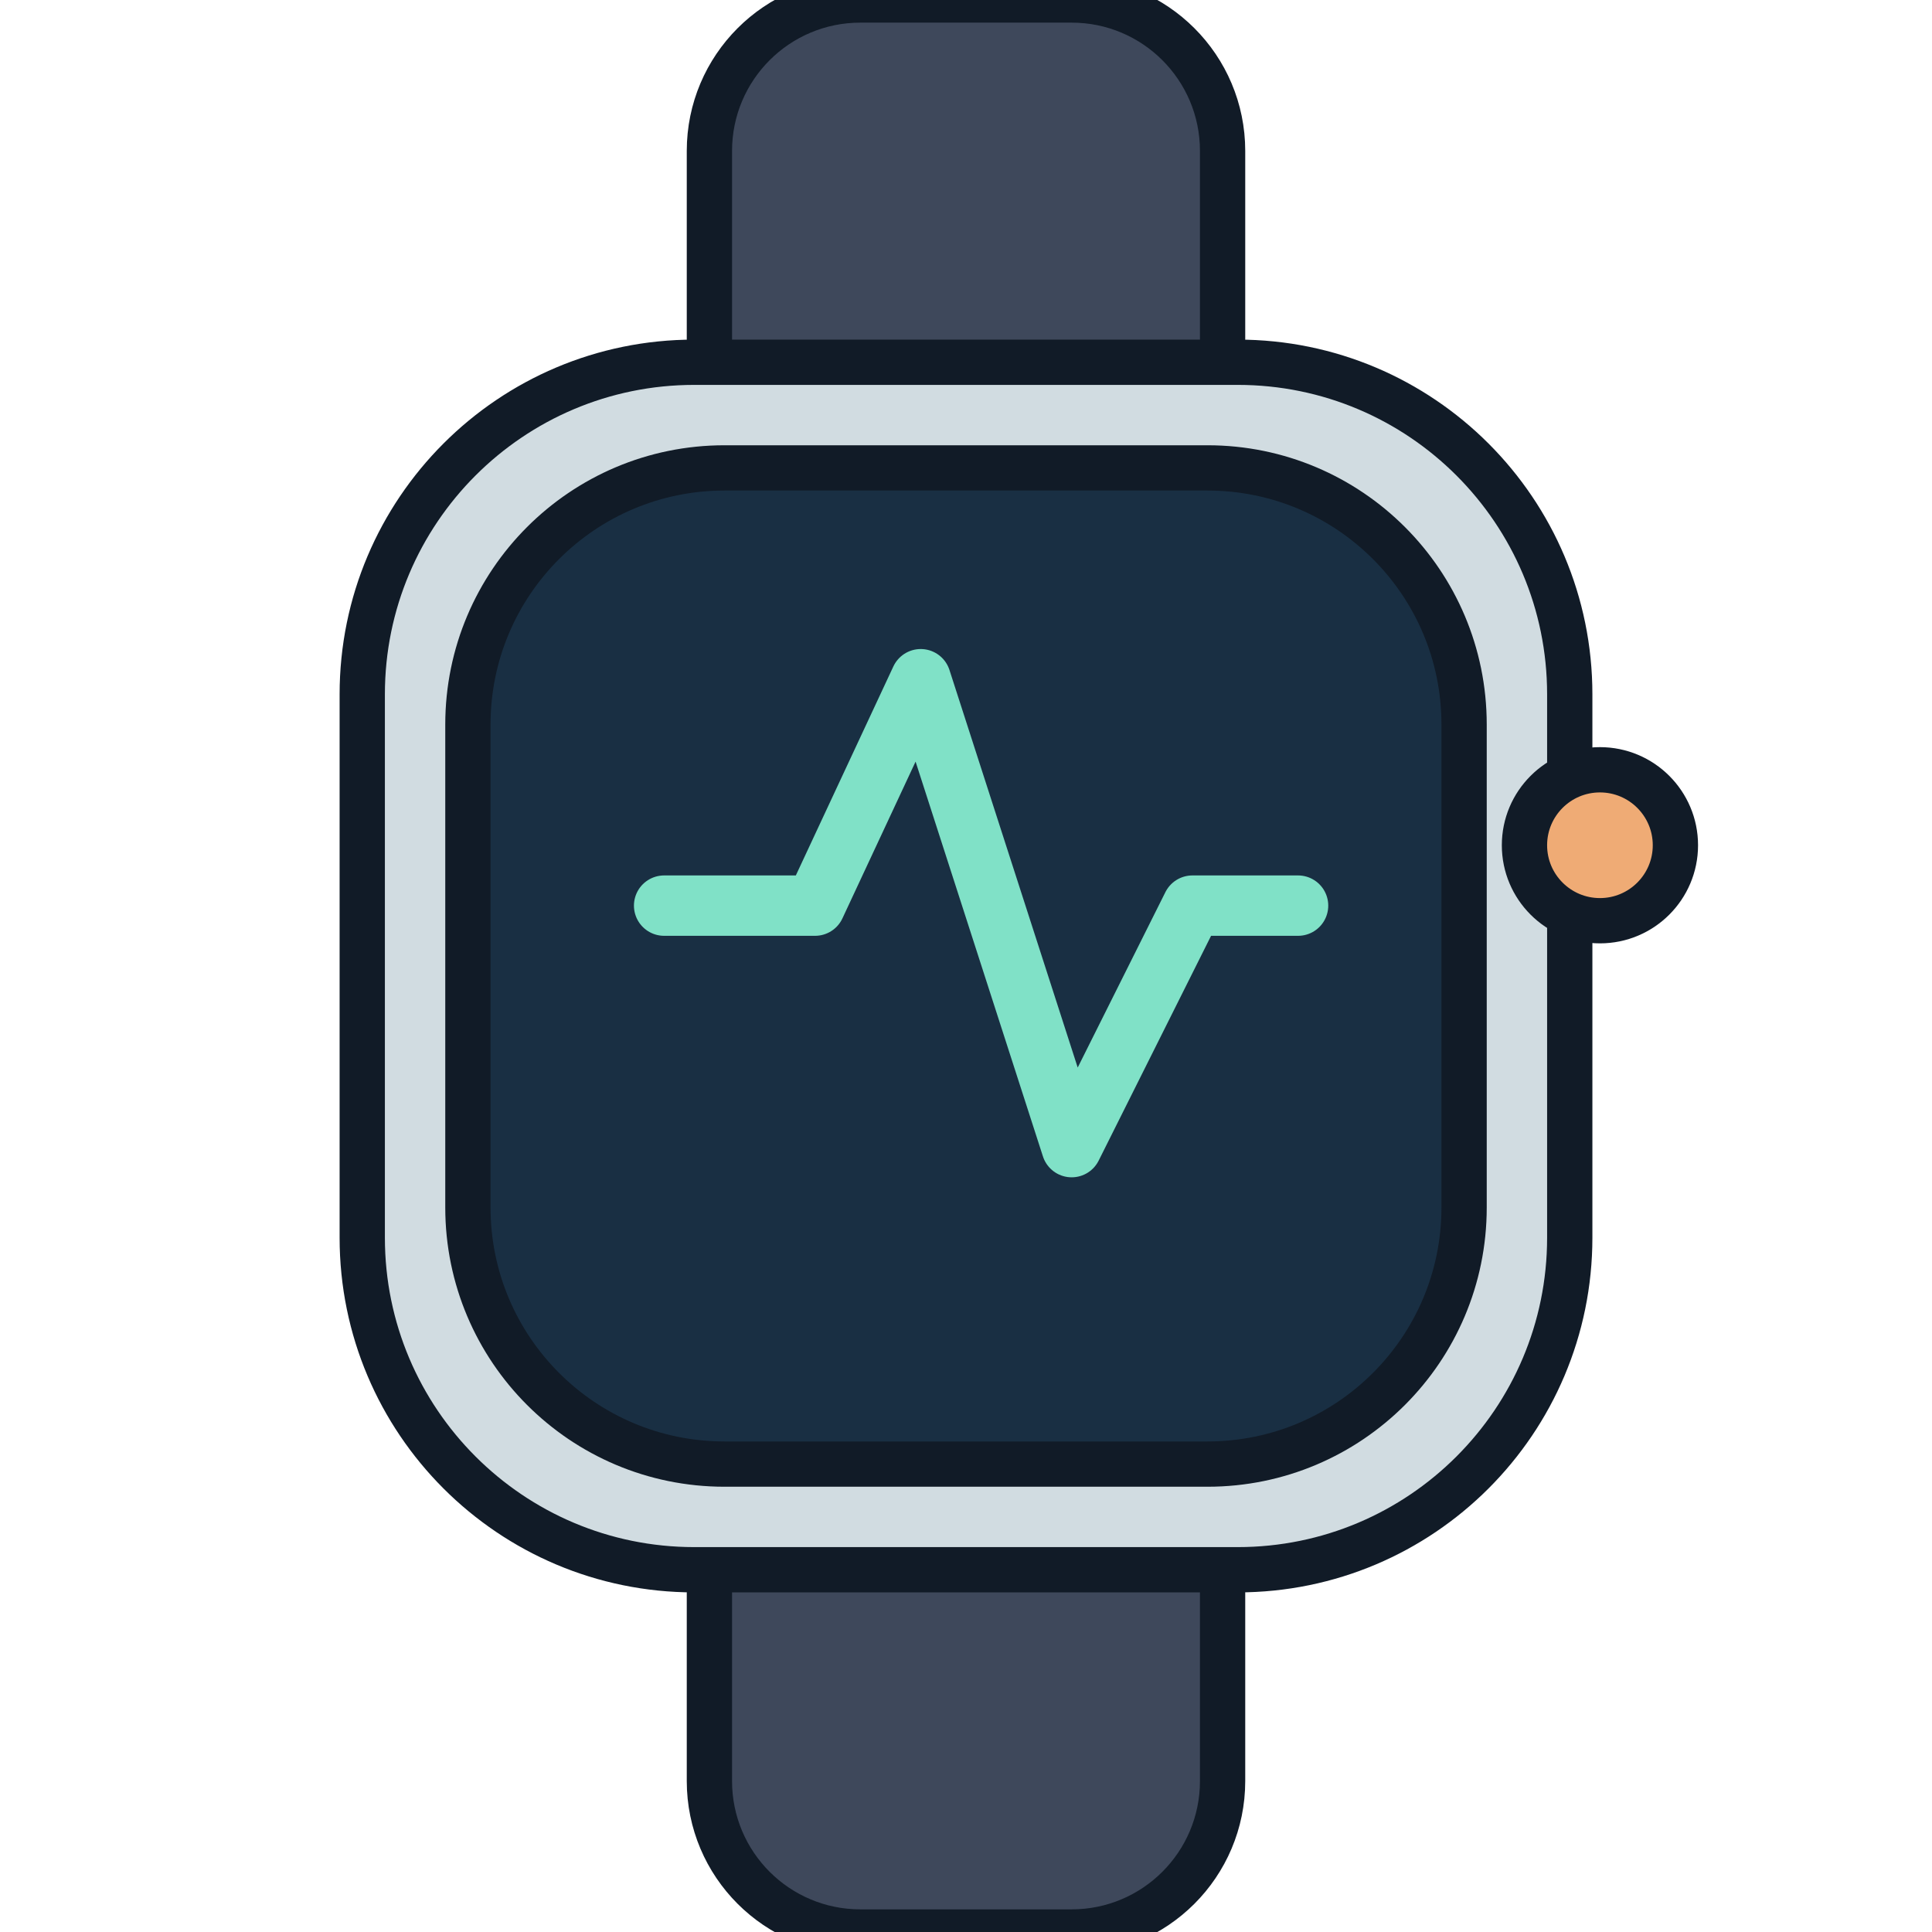
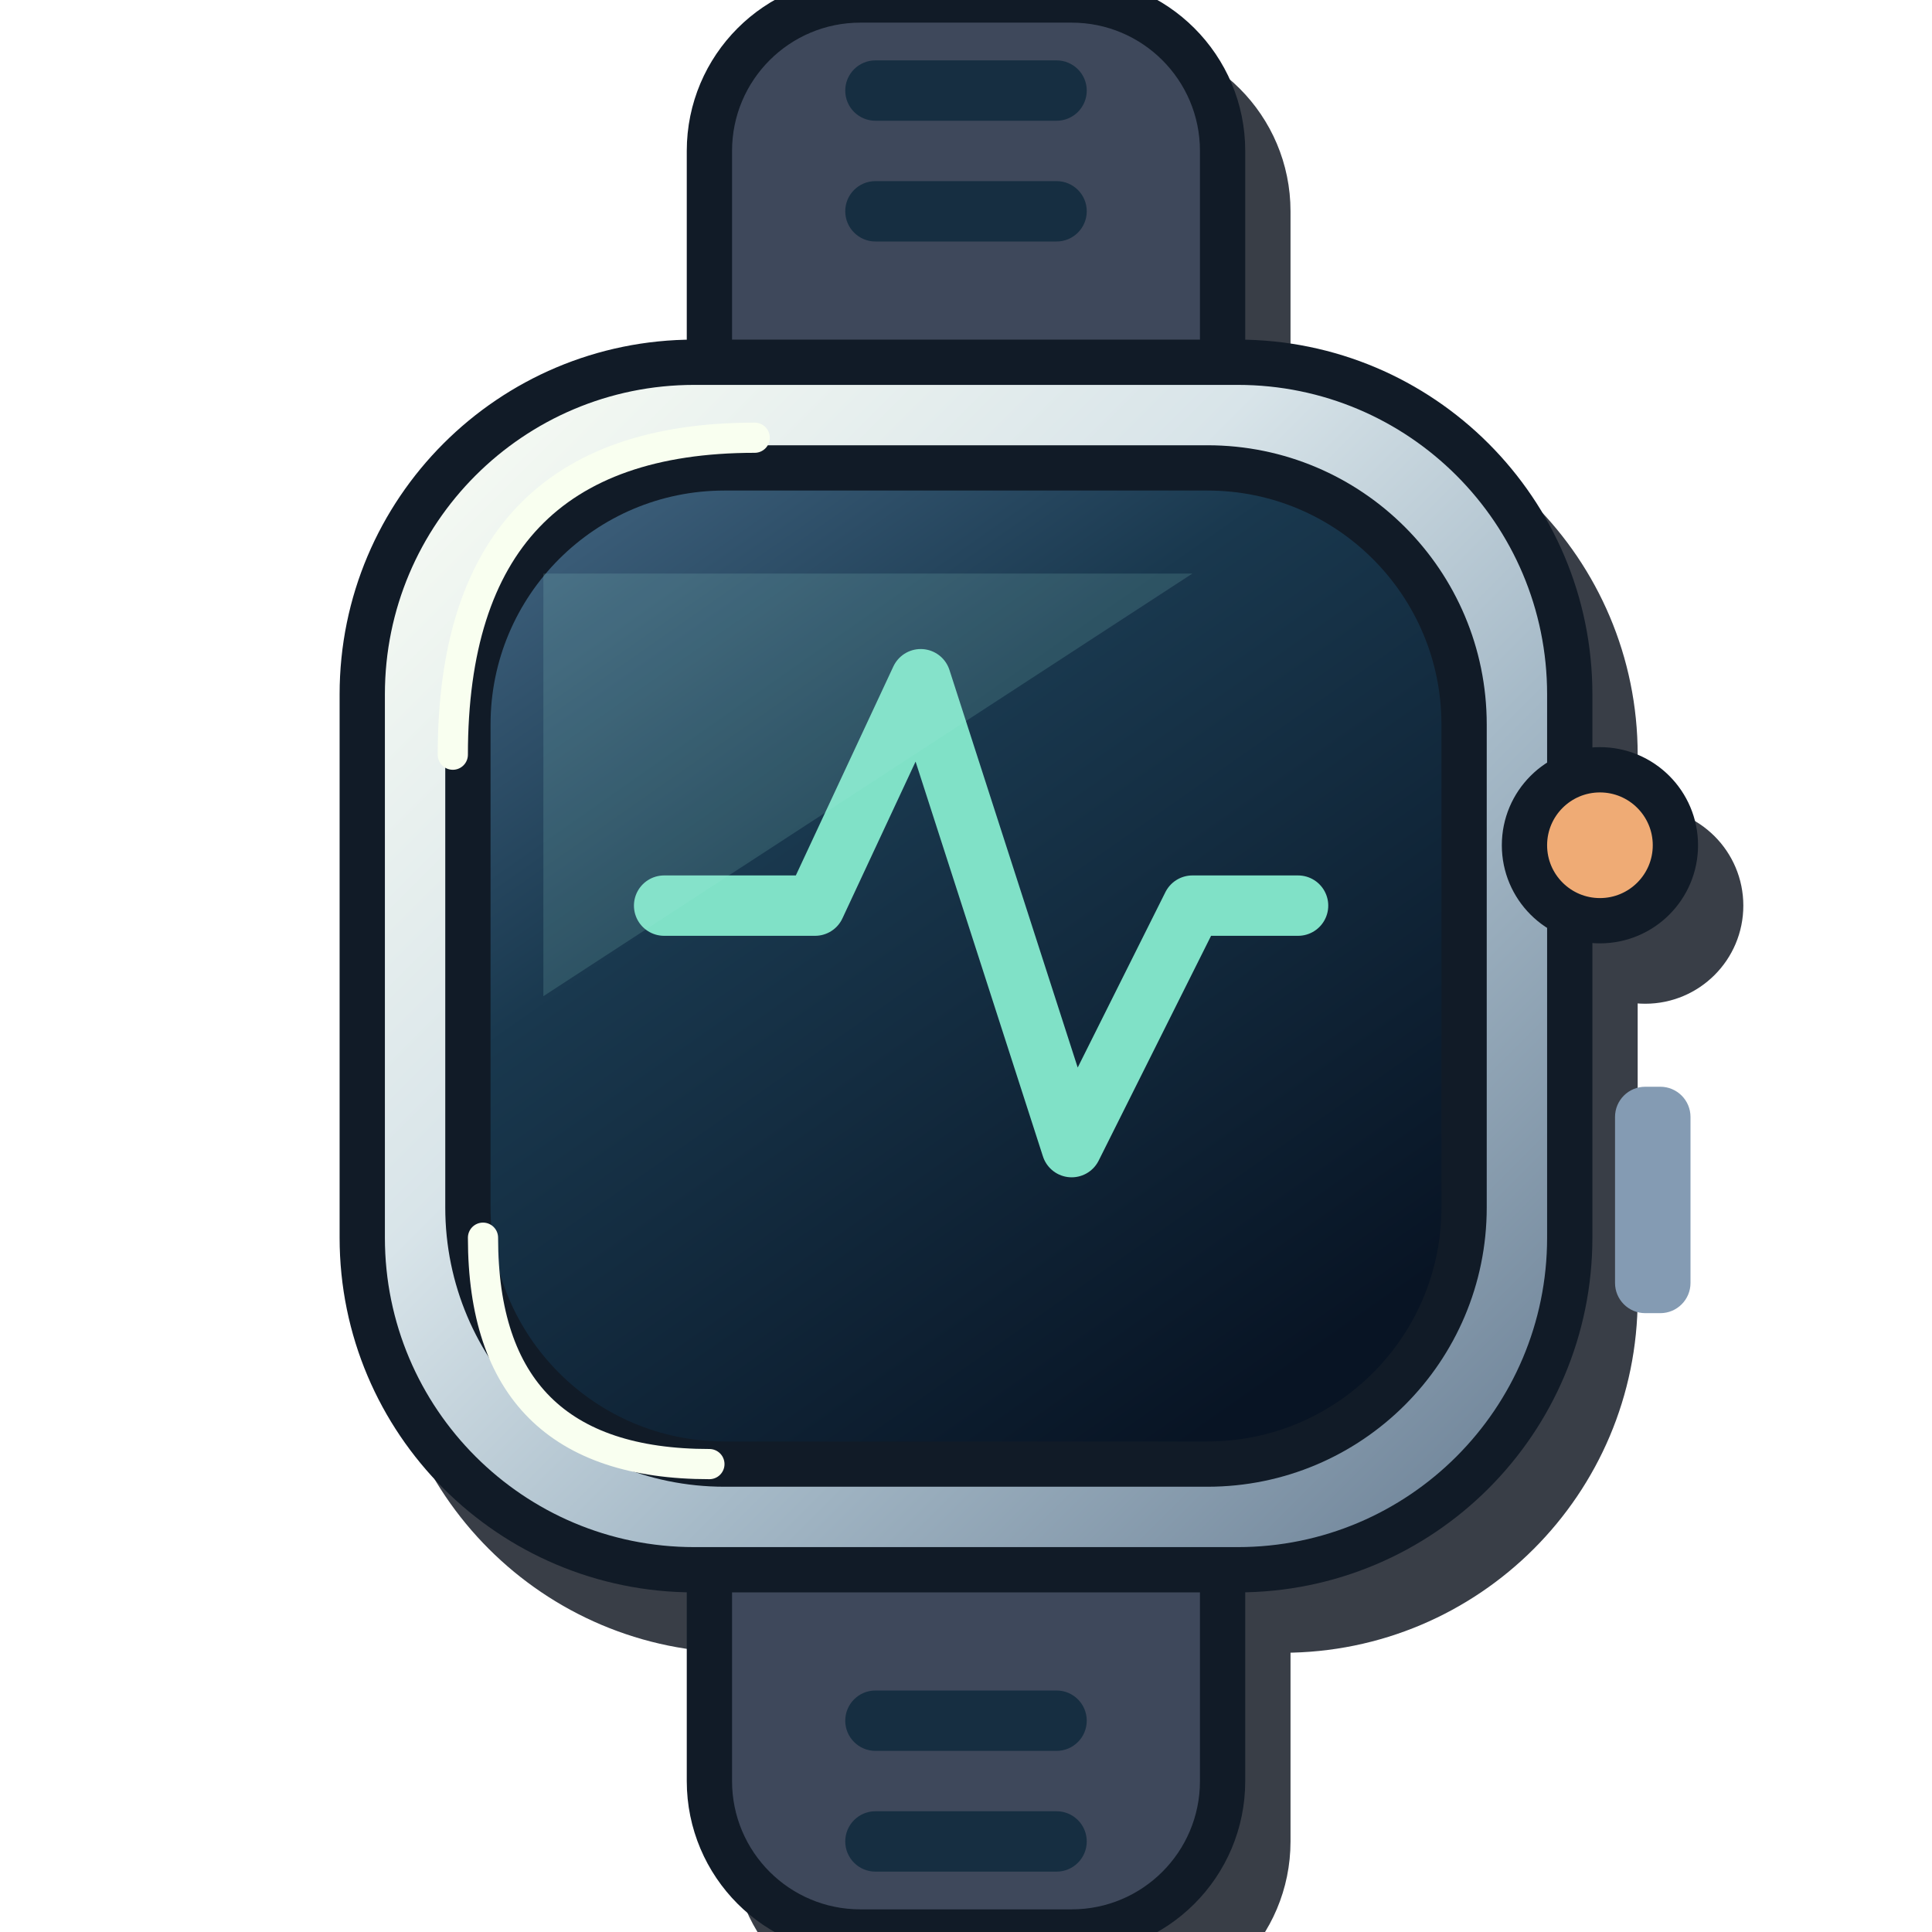
<svg xmlns="http://www.w3.org/2000/svg" width="128" height="128" viewBox="0 0 128 128">
  <g stroke-linecap="round" stroke-linejoin="round">
+     <defs>
+       <linearGradient id="pearl" x1="0" y1="0" x2="1" y2="1">
+         <stop stop-color="#fcfff5" />
+         <stop offset=".38" stop-color="#d8e4e9" />
+         <stop offset=".62" stop-color="#a6bac8" />
+         <stop offset="1" stop-color="#667b91" />
+       </linearGradient>
+       <linearGradient id="body" x1="0" y1="0" x2="1" y2="1">
+         <stop stop-color="#6b829c" />
+         <stop offset=".4" stop-color="#334c66" />
+         <stop offset="1" stop-color="#102237" />
+       </linearGradient>
+       <linearGradient id="glass" x1="0" y1="0" x2=".7" y2="1">
+         <stop stop-color="#456885" />
+         <stop offset=".4" stop-color="#19384e" />
+         <stop offset="1" stop-color="#081424" />
+       </linearGradient>
+       <linearGradient id="steel" x1="0" y1="0" x2="1" y2="0">
+         <stop stop-color="#d6d1b9" />
+         <stop offset=".35" stop-color="#7d8e9f" />
+         <stop offset=".7" stop-color="#56647b" />
+         <stop offset="1" stop-color="#bdc1b5" />
+       </linearGradient>
+     </defs>
+     <g transform="translate(3 4)" opacity=".8">
+       <rect x="47" y="0" width="34" height="128" rx="10" fill="#070e19" stroke="#070e19" stroke-width="3" />
+       <rect x="24" y="24" width="80" height="80" rx="22" fill="#070e19" stroke="#070e19" stroke-width="3" />
+       <rect x="31" y="31" width="66" height="66" rx="17" fill="#070e19" stroke="#070e19" stroke-width="3" />
+       <circle cx="106" cy="56" r="5" fill="#070e19" stroke="#070e19" stroke-width="3" />
+       <path d="M44 60h10l7-15 10 31 8-16h7" fill="none" stroke="#070e19" stroke-width="4" stroke-linecap="round" stroke-linejoin="round" />
+     </g>
    <rect x="47" y="0" width="34" height="128" rx="10" fill="#3e485b" stroke="#111b27" stroke-width="3" />
-     <rect x="24" y="24" width="80" height="80" rx="22" fill="#d1dce1" stroke="#111b27" stroke-width="3" />
-     <rect x="31" y="31" width="66" height="66" rx="17" fill="#192f43" stroke="#111b27" stroke-width="3" />
+     <rect x="24" y="24" width="80" height="80" rx="22" fill="url(#pearl)" stroke="#111b27" stroke-width="3" />
+     <rect x="31" y="31" width="66" height="66" rx="17" fill="url(#glass)" stroke="#111b27" stroke-width="3" />
    <circle cx="106" cy="56" r="5" fill="#efab75" stroke="#111b27" stroke-width="3" />
    <path d="M44 60h10l7-15 10 31 8-16h7" fill="none" stroke="#80e1c7" stroke-width="4" stroke-linecap="round" stroke-linejoin="round" />
+     <rect x="56" y="4" width="16" height="4" rx="2" fill="#162e41" stroke="#111b27" stroke-width="0" />
+     <rect x="56" y="12" width="16" height="4" rx="2" fill="#162e41" stroke="#111b27" stroke-width="0" />
+     <rect x="56" y="112" width="16" height="4" rx="2" fill="#162e41" stroke="#111b27" stroke-width="0" />
+     <rect x="56" y="120" width="16" height="4" rx="2" fill="#162e41" stroke="#111b27" stroke-width="0" />
+     <path d="M30 50q0-21 20-21M32 82q0 15 15 15" fill="none" stroke="#f9fff0" stroke-width="2" stroke-linecap="round" stroke-linejoin="round" />
+     <path d="M36 38h43L36 66Z" fill="#a0ebdd" opacity=".15" />
+     <rect x="107" y="72" width="5" height="15" rx="2" fill="#849bb3" stroke="#111b27" stroke-width="0" />
  </g>
</svg>
